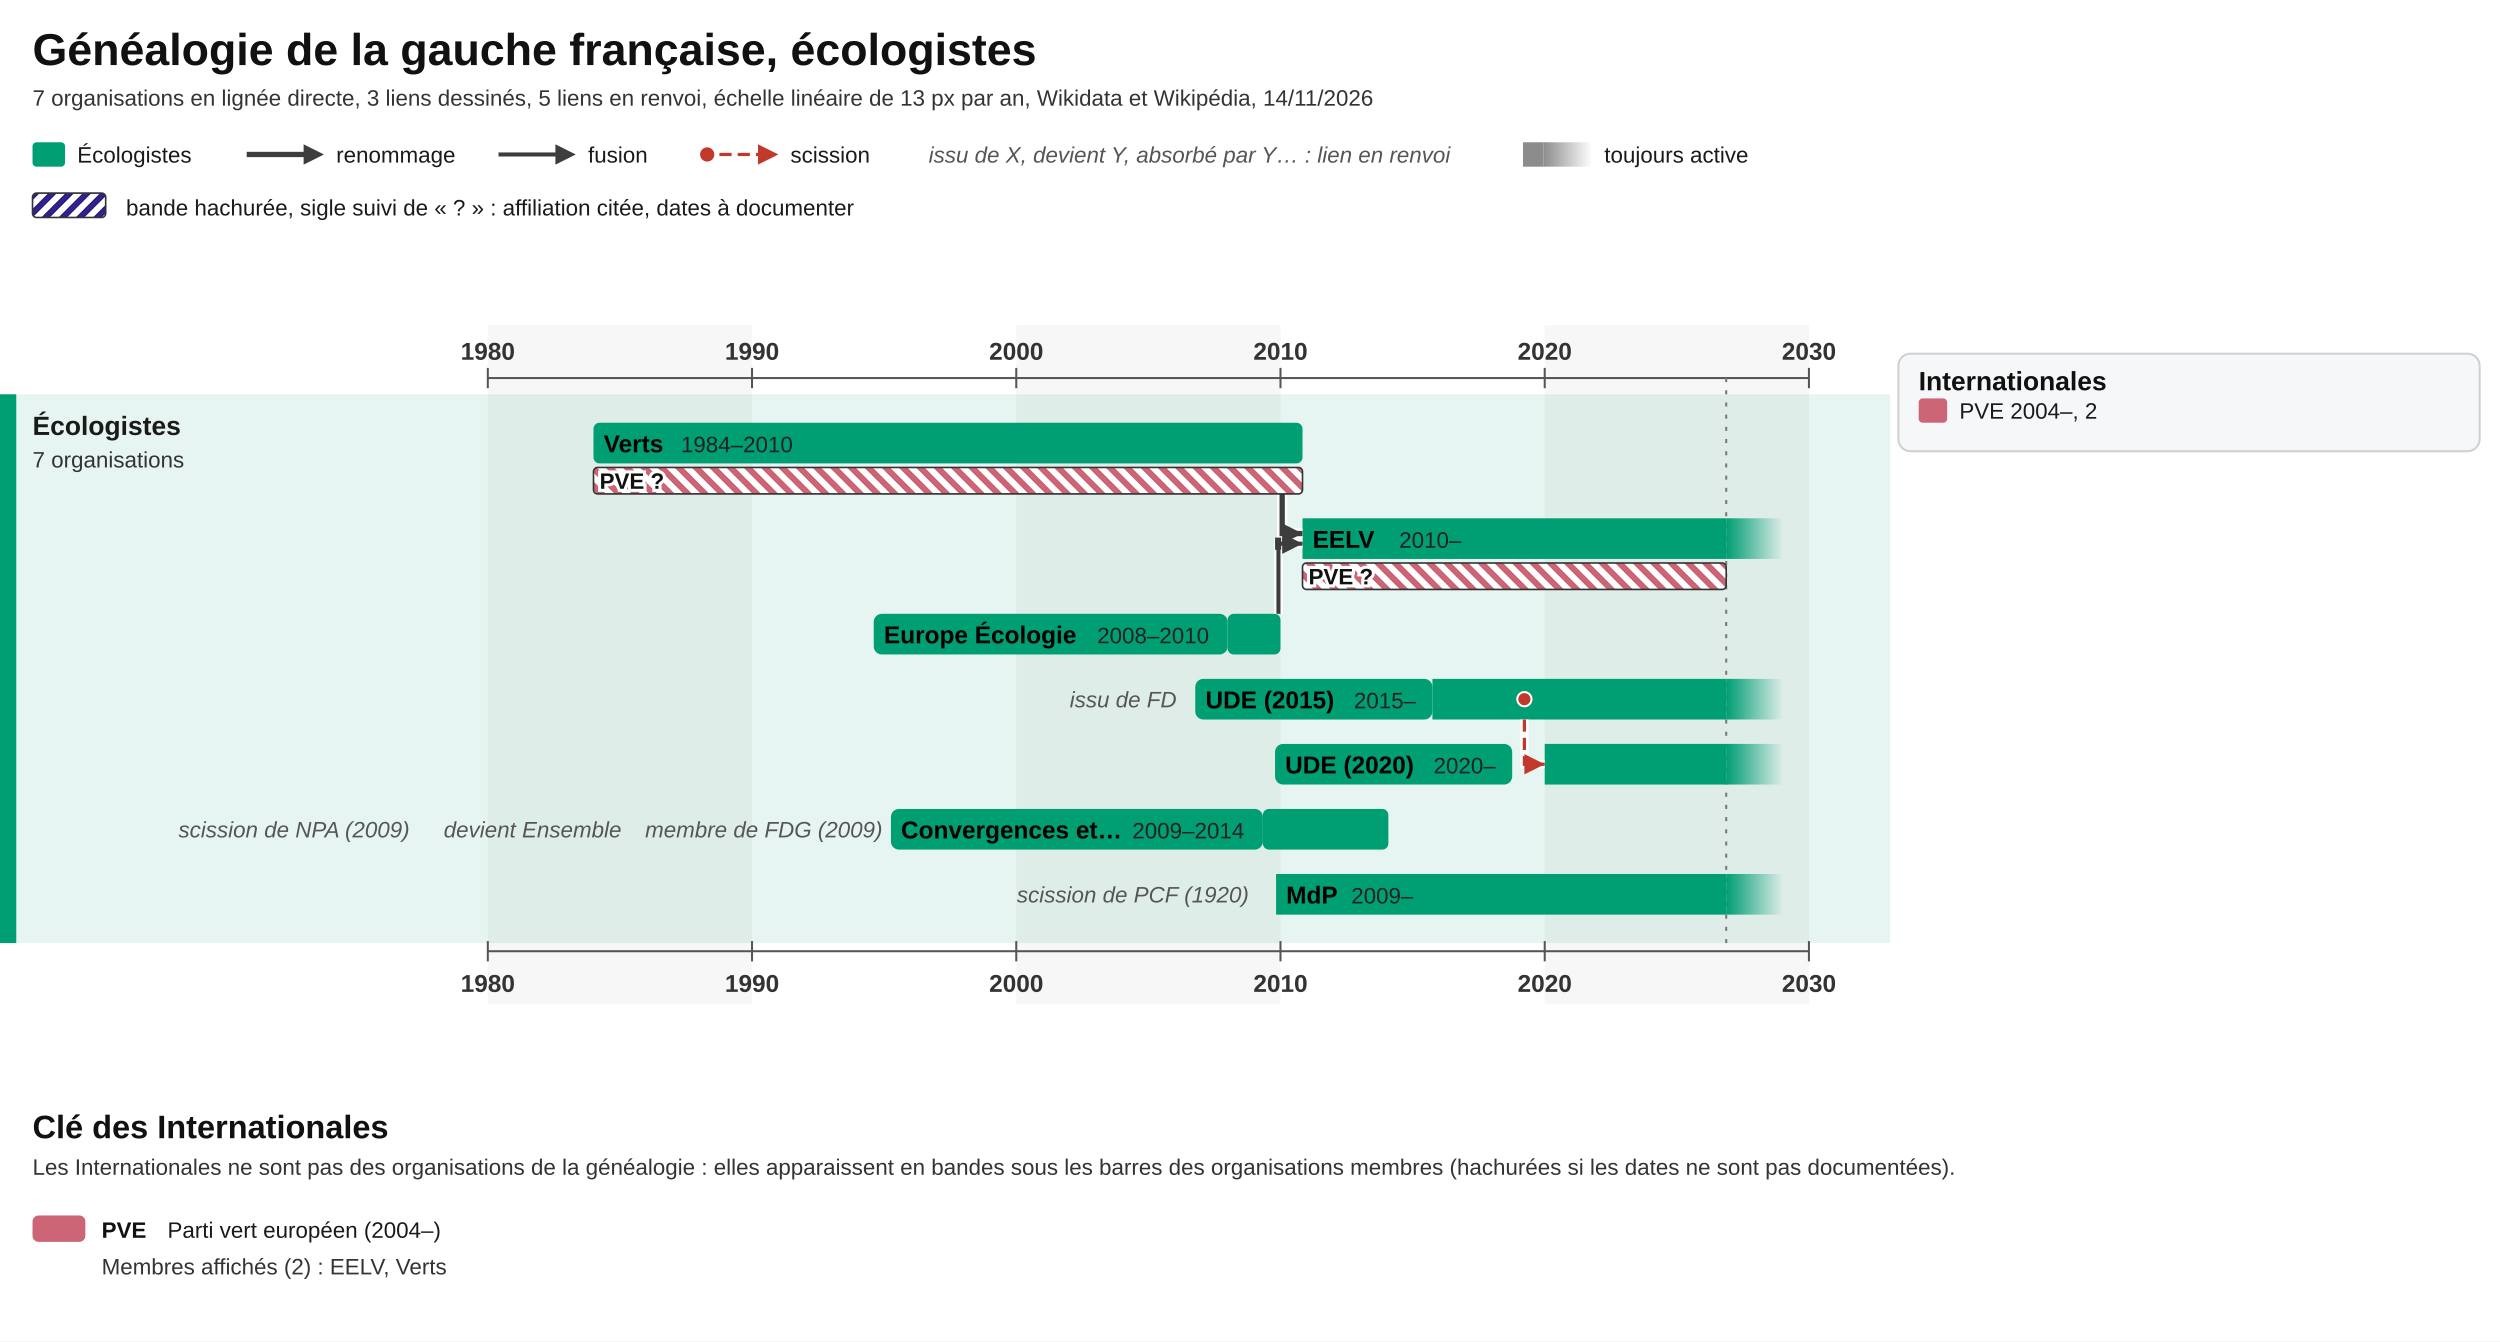
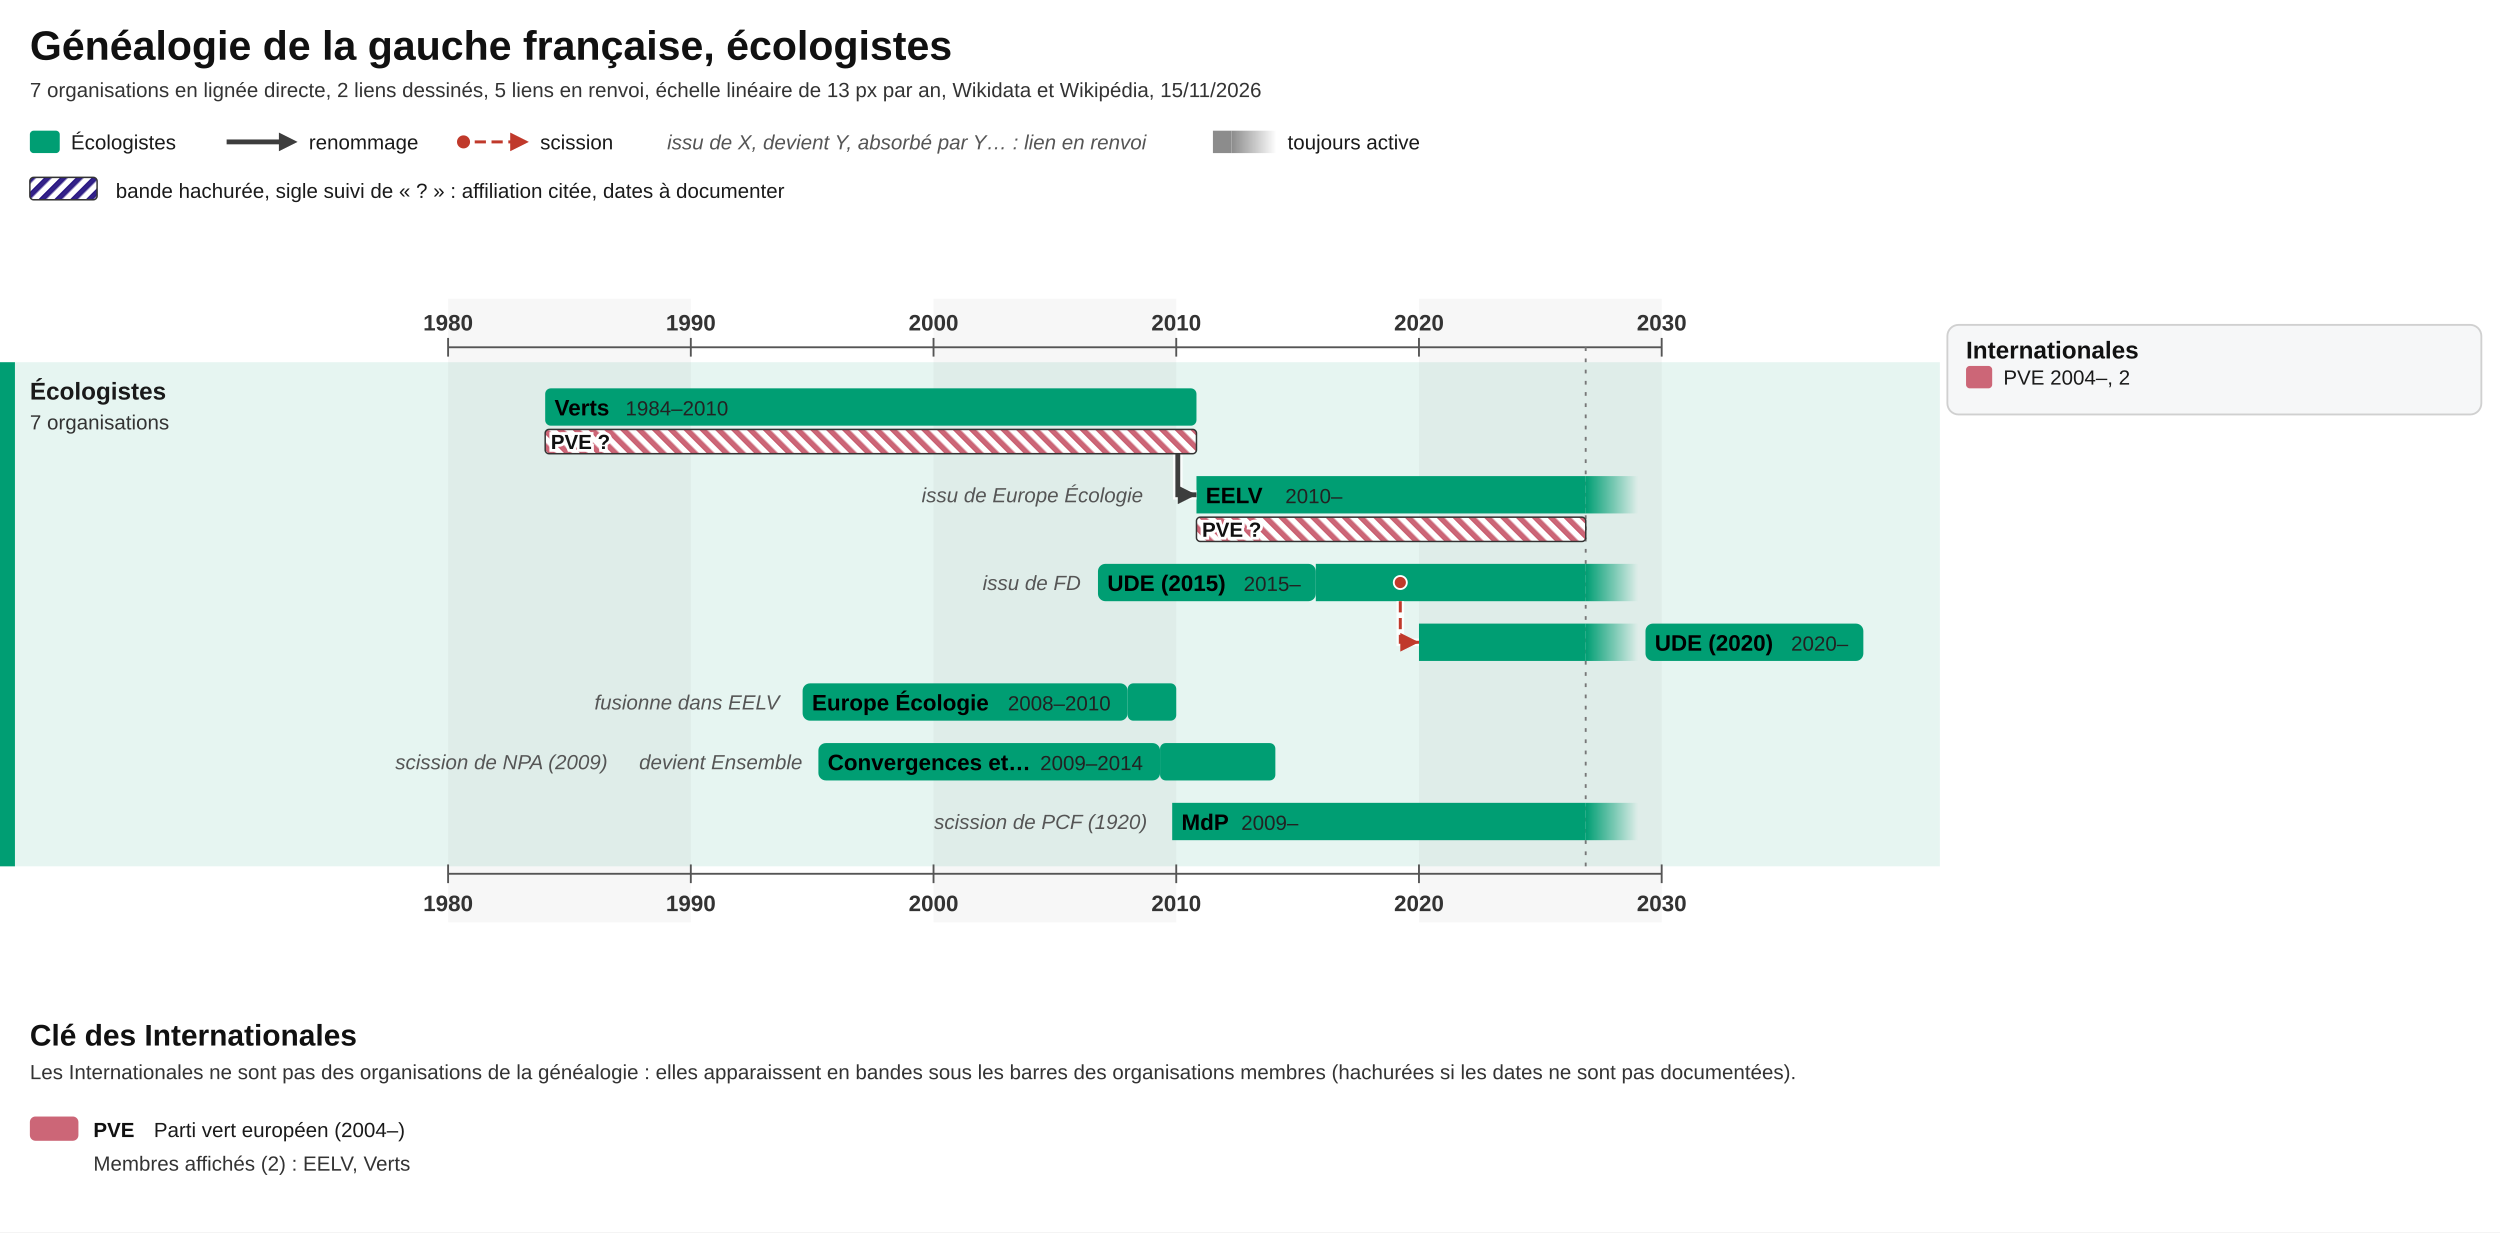
- <svg xmlns="http://www.w3.org/2000/svg" id="arbre" width="1230" height="660" viewBox="0 0 1230 660" data-x0="240" data-t0="1980" data-ppa="13.0" data-aujourdhui="2026.8689" data-min-w="6" data-seuil-annees="40" data-seuil-voies="2" data-seuil-rangs="6" data-cassure="" data-cassure-px="44" data-degrade="28" data-n-barres="7" data-vue-famille="oui" font-family="Arial, Helvetica, sans-serif">
+ <svg xmlns="http://www.w3.org/2000/svg" id="arbre" width="1339" height="660" viewBox="0 0 1339 660" data-x0="240" data-t0="1980" data-ppa="13.0" data-aujourdhui="2026.8717" data-min-w="6" data-seuil-annees="40" data-seuil-voies="2" data-seuil-rangs="6" data-cassure="" data-cassure-px="44" data-degrade="28" data-n-barres="7" data-vue-famille="oui" font-family="Arial, Helvetica, sans-serif">
  <defs>
    <linearGradient id="g-8C8C8C">
      <stop offset="0" stop-color="#8C8C8C" />
      <stop offset="1" stop-color="#8C8C8C" stop-opacity="0" />
    </linearGradient>
    <linearGradient id="g-009E73">
      <stop offset="0" stop-color="#009E73" />
      <stop offset="1" stop-color="#009E73" stop-opacity="0" />
    </linearGradient>
    <pattern id="h-332288" width="6" height="6" patternUnits="userSpaceOnUse" patternTransform="rotate(45)">
      <rect width="6" height="6" fill="#FFFFFF" />
      <rect width="3" height="6" fill="#332288" />
    </pattern>
    <pattern id="h-CC6677-m" width="6" height="6" patternUnits="userSpaceOnUse" patternTransform="rotate(-45)">
      <rect width="6" height="6" fill="#FFFFFF" />
      <rect width="3" height="6" fill="#CC6677" />
    </pattern>
  </defs>
-   <rect width="1230" height="660" fill="#FFFFFF" />
+   <rect width="1339" height="660" fill="#FFFFFF" />
  <g class="voie" data-voie="0" data-cle="écologistes">
-     <rect class="fond-voie" x="0" y="194.0" width="930.0" height="270.0" fill="#E6F5F1" />
+     <rect class="fond-voie" x="0" y="194.0" width="1039.0" height="270.0" fill="#E6F5F1" />
    <rect class="bord-voie" x="0" y="194.0" width="8" height="270.0" fill="#009E73" />
    <text x="16.0" y="214.0" font-size="13" font-family="Arial, Helvetica, sans-serif" font-weight="bold" fill="#1A1A1A" text-anchor="start" class="voie-t">Écologistes</text>
    <text x="16.0" y="230.0" font-size="11" font-family="Arial, Helvetica, sans-serif" fill="#333333" text-anchor="start" class="voie-t">7 organisations</text>
  </g>
  <rect class="bande-decennie" x="240.0" y="160.0" width="130.0" height="334.0" fill="#000000" fill-opacity="0.035" />
  <rect class="bande-decennie" x="500.0" y="160.0" width="130.0" height="334.0" fill="#000000" fill-opacity="0.035" />
  <rect class="bande-decennie" x="760.0" y="160.0" width="130.0" height="334.0" fill="#000000" fill-opacity="0.035" />
  <g class="axe-haut">
    <line x1="240.0" x2="890.0" y1="186.0" y2="186.0" stroke="#555555" />
    <line x1="240.0" x2="240.0" y1="181.0" y2="191.0" stroke="#555555" />
    <text x="240.0" y="177.0" font-size="12" font-family="Arial, Helvetica, sans-serif" font-weight="bold" fill="#333333" text-anchor="middle" class="axe-t">1980</text>
    <line x1="370.0" x2="370.0" y1="181.0" y2="191.0" stroke="#555555" />
    <text x="370.0" y="177.0" font-size="12" font-family="Arial, Helvetica, sans-serif" font-weight="bold" fill="#333333" text-anchor="middle" class="axe-t">1990</text>
    <line x1="500.0" x2="500.0" y1="181.0" y2="191.0" stroke="#555555" />
    <text x="500.0" y="177.0" font-size="12" font-family="Arial, Helvetica, sans-serif" font-weight="bold" fill="#333333" text-anchor="middle" class="axe-t">2000</text>
    <line x1="630.0" x2="630.0" y1="181.0" y2="191.0" stroke="#555555" />
    <text x="630.0" y="177.0" font-size="12" font-family="Arial, Helvetica, sans-serif" font-weight="bold" fill="#333333" text-anchor="middle" class="axe-t">2010</text>
    <line x1="760.0" x2="760.0" y1="181.0" y2="191.0" stroke="#555555" />
    <text x="760.0" y="177.0" font-size="12" font-family="Arial, Helvetica, sans-serif" font-weight="bold" fill="#333333" text-anchor="middle" class="axe-t">2020</text>
    <line x1="890.0" x2="890.0" y1="181.0" y2="191.0" stroke="#555555" />
    <text x="890.0" y="177.0" font-size="12" font-family="Arial, Helvetica, sans-serif" font-weight="bold" fill="#333333" text-anchor="middle" class="axe-t">2030</text>
  </g>
  <g class="axe-bas">
    <line x1="240.0" x2="890.0" y1="468.0" y2="468.0" stroke="#555555" />
    <line x1="240.0" x2="240.0" y1="463.0" y2="473.0" stroke="#555555" />
    <text x="240.0" y="488.0" font-size="12" font-family="Arial, Helvetica, sans-serif" font-weight="bold" fill="#333333" text-anchor="middle" class="axe-t">1980</text>
    <line x1="370.0" x2="370.0" y1="463.0" y2="473.0" stroke="#555555" />
    <text x="370.0" y="488.0" font-size="12" font-family="Arial, Helvetica, sans-serif" font-weight="bold" fill="#333333" text-anchor="middle" class="axe-t">1990</text>
    <line x1="500.0" x2="500.0" y1="463.0" y2="473.0" stroke="#555555" />
    <text x="500.0" y="488.0" font-size="12" font-family="Arial, Helvetica, sans-serif" font-weight="bold" fill="#333333" text-anchor="middle" class="axe-t">2000</text>
    <line x1="630.0" x2="630.0" y1="463.0" y2="473.0" stroke="#555555" />
    <text x="630.0" y="488.0" font-size="12" font-family="Arial, Helvetica, sans-serif" font-weight="bold" fill="#333333" text-anchor="middle" class="axe-t">2010</text>
    <line x1="760.0" x2="760.0" y1="463.0" y2="473.0" stroke="#555555" />
    <text x="760.0" y="488.0" font-size="12" font-family="Arial, Helvetica, sans-serif" font-weight="bold" fill="#333333" text-anchor="middle" class="axe-t">2020</text>
    <line x1="890.0" x2="890.0" y1="463.0" y2="473.0" stroke="#555555" />
    <text x="890.0" y="488.0" font-size="12" font-family="Arial, Helvetica, sans-serif" font-weight="bold" fill="#333333" text-anchor="middle" class="axe-t">2030</text>
  </g>
  <line x1="849.3" x2="849.3" y1="186.0" y2="468.0" stroke="#777777" stroke-dasharray="2 4" />
  <g class="contenu-voie" data-voie="0">
    <g class="org" data-id="Q743390" data-intl="Q950179" data-recherche="verts les verts">
      <rect class="barre" data-id="Q743390" data-debut="1984.0000" data-fin="2010.8333" data-statut="fin_connue" data-majeure="oui" x="292.00" y="208.00" width="348.83" height="20" rx="3" fill="#009E73" />
    </g>
    <g class="org" data-id="Q613786" data-intl="Q950179" data-recherche="eelv les ecologistes – europe ecologie les verts">
-       <rect class="barre" data-id="Q613786" data-debut="2010.8333" data-fin="actif" data-statut="actif_valide" data-majeure="oui" x="640.83" y="255.00" width="208.46" height="20" rx="0" fill="#009E73" />
-       <rect class="fin-ouverte" x="849.30" y="255.00" width="28.00" height="20" fill="url(#g-009E73)" />
+       <rect class="barre" data-id="Q613786" data-debut="2010.8333" data-fin="actif" data-statut="actif_valide" data-majeure="oui" x="640.83" y="255.00" width="208.50" height="20" rx="0" fill="#009E73" />
+       <rect class="fin-ouverte" x="849.33" y="255.00" width="28.00" height="20" fill="url(#g-009E73)" />
+     </g>
+     <g class="org" data-id="Q21055512" data-intl="" data-recherche="ude (2015) union des democrates et des ecologistes">
+       <rect class="barre" data-id="Q21055512" data-debut="2015.7500" data-fin="actif" data-statut="actif_valide" data-majeure="oui" x="704.75" y="302.00" width="144.58" height="20" rx="0" fill="#009E73" />
+       <rect class="fin-ouverte" x="849.33" y="302.00" width="28.00" height="20" fill="url(#g-009E73)" />
+     </g>
+     <g class="org" data-id="Q86998495" data-intl="" data-recherche="ude (2020) liberte ecologie fraternite">
+       <rect class="barre" data-id="Q86998495" data-debut="2020.0000" data-fin="actif" data-statut="actif_valide" data-majeure="oui" x="760.00" y="334.00" width="89.33" height="20" rx="0" fill="#009E73" />
+       <rect class="fin-ouverte" x="849.33" y="334.00" width="28.00" height="20" fill="url(#g-009E73)" />
    </g>
    <g class="org" data-id="Q557045" data-intl="" data-recherche="europe ecologie europe ecologie">
-       <rect class="barre" data-id="Q557045" data-debut="2008.0000" data-fin="2010.0000" data-statut="fin_connue" data-majeure="" x="604.00" y="302.00" width="26.00" height="20" rx="3" fill="#009E73" />
-     </g>
-     <g class="org" data-id="Q21055512" data-intl="" data-recherche="ude (2015) union des democrates et des ecologistes">
-       <rect class="barre" data-id="Q21055512" data-debut="2015.7500" data-fin="actif" data-statut="actif_valide" data-majeure="oui" x="704.75" y="334.00" width="144.55" height="20" rx="0" fill="#009E73" />
-       <rect class="fin-ouverte" x="849.30" y="334.00" width="28.00" height="20" fill="url(#g-009E73)" />
-     </g>
-     <g class="org" data-id="Q86998495" data-intl="" data-recherche="ude (2020) liberte ecologie fraternite">
-       <rect class="barre" data-id="Q86998495" data-debut="2020.0000" data-fin="actif" data-statut="actif_valide" data-majeure="oui" x="760.00" y="366.00" width="89.30" height="20" rx="0" fill="#009E73" />
-       <rect class="fin-ouverte" x="849.30" y="366.00" width="28.00" height="20" fill="url(#g-009E73)" />
+       <rect class="barre" data-id="Q557045" data-debut="2008.0000" data-fin="2010.0000" data-statut="fin_connue" data-majeure="" x="604.00" y="366.00" width="26.00" height="20" rx="3" fill="#009E73" />
    </g>
    <g class="org" data-id="Q2996386" data-intl="" data-recherche="convergences et… convergences et alternative">
      <rect class="barre" data-id="Q2996386" data-debut="2009.3333" data-fin="2014.0833" data-statut="fin_connue" data-majeure="" x="621.33" y="398.00" width="61.75" height="20" rx="3" fill="#009E73" />
    </g>
    <g class="org" data-id="Q3326849" data-intl="" data-recherche="mdp mouvement des progressistes">
-       <rect class="barre" data-id="Q3326849" data-debut="2009.8333" data-fin="actif" data-statut="actif_valide" data-majeure="oui" x="627.83" y="430.00" width="221.46" height="20" rx="0" fill="#009E73" />
-       <rect class="fin-ouverte" x="849.30" y="430.00" width="28.00" height="20" fill="url(#g-009E73)" />
+       <rect class="barre" data-id="Q3326849" data-debut="2009.8333" data-fin="actif" data-statut="actif_valide" data-majeure="oui" x="627.83" y="430.00" width="221.50" height="20" rx="0" fill="#009E73" />
+       <rect class="fin-ouverte" x="849.33" y="430.00" width="28.00" height="20" fill="url(#g-009E73)" />
    </g>
  </g>
  <g class="liens">
-     <g class="lien" data-a="Q557045" data-b="Q613786" data-rel="fusion" data-annees="0.91" data-voies="0" data-rangs="1" data-majeur="" data-va="0" data-vb="0">
-       <path class="halo geo" d="M629.00 302.00 L629.00 267.50 L640.83 267.50" data-geo="[[629.0, 302.0, 0], [629.0, 267.5, 0], [640.83, 267.5, 0]]" fill="none" stroke="#FFFFFF" stroke-width="4.5" stroke-opacity="0.85" />
-       <path class="trait geo" d="M629.00 302.00 L629.00 267.50 L640.83 267.50" data-geo="[[629.0, 302.0, 0], [629.0, 267.5, 0], [640.83, 267.5, 0]]" fill="none" stroke="#3D3D3D" stroke-width="2.0" />
-       <polygon class="fleche geo" data-geo="[[640.83, 267.5, 0], [630.83, 262.5, 0], [630.83, 272.5, 0]]" points="640.83,267.50 630.83,262.50 630.83,272.50" fill="#3D3D3D" />
-     </g>
    <g class="lien" data-a="Q743390" data-b="Q613786" data-rel="renommage" data-annees="0.77" data-voies="0" data-rangs="1" data-majeur="" data-va="0" data-vb="0">
-       <path class="halo geo" d="M630.83 243.00 L630.83 262.50 L640.83 262.50" data-geo="[[630.83, 243.0, 0], [630.83, 262.5, 0], [640.83, 262.5, 0]]" fill="none" stroke="#FFFFFF" stroke-width="5.1" stroke-opacity="0.85" />
-       <path class="trait geo" d="M630.83 243.00 L630.83 262.50 L640.83 262.50" data-geo="[[630.83, 243.0, 0], [630.83, 262.5, 0], [640.83, 262.5, 0]]" fill="none" stroke="#3D3D3D" stroke-width="2.6" />
-       <polygon class="fleche geo" data-geo="[[640.83, 262.5, 0], [630.83, 257.5, 0], [630.83, 267.5, 0]]" points="640.83,262.50 630.83,257.50 630.83,267.50" fill="#3D3D3D" />
+       <path class="halo geo" d="M630.83 243.00 L630.83 265.00 L640.83 265.00" data-geo="[[630.83, 243.0, 0], [630.83, 265.0, 0], [640.83, 265.0, 0]]" fill="none" stroke="#FFFFFF" stroke-width="5.1" stroke-opacity="0.85" />
+       <path class="trait geo" d="M630.83 243.00 L630.83 265.00 L640.83 265.00" data-geo="[[630.83, 243.0, 0], [630.83, 265.0, 0], [640.83, 265.0, 0]]" fill="none" stroke="#3D3D3D" stroke-width="2.6" />
+       <polygon class="fleche geo" data-geo="[[640.83, 265.0, 0], [630.83, 260.0, 0], [630.83, 270.0, 0]]" points="640.83,265.00 630.83,260.00 630.83,270.00" fill="#3D3D3D" />
    </g>
    <g class="lien" data-a="Q21055512" data-b="Q86998495" data-rel="scission" data-annees="0.77" data-voies="0" data-rangs="1" data-majeur="" data-va="0" data-vb="0">
-       <path class="halo geo" d="M750.00 354.00 L750.00 376.00 L760.00 376.00" data-geo="[[750.0, 354.0, 0], [750.0, 376.0, 0], [760.0, 376.0, 0]]" fill="none" stroke="#FFFFFF" stroke-width="4.1" stroke-opacity="0.85" />
-       <path class="trait geo" d="M750.00 354.00 L750.00 376.00 L760.00 376.00" data-geo="[[750.0, 354.0, 0], [750.0, 376.0, 0], [760.0, 376.0, 0]]" fill="none" stroke="#C0392B" stroke-width="1.6" stroke-dasharray="6 3" />
-       <polygon class="fleche geo" data-geo="[[760.0, 376.0, 0], [750.0, 371.0, 0], [750.0, 381.0, 0]]" points="760.00,376.00 750.00,371.00 750.00,381.00" fill="#C0392B" />
-       <circle class="marque-scission geo-c" cx="750.00" cy="344.00" r="3.5" fill="#C0392B" stroke="#FFFFFF" stroke-width="1" data-voie="0" />
-     </g>
-     <g class="marque-fusion" data-b="Q613786">
-       <path class="geo" data-geo="[[628.83, 264.5, 0], [628.83, 270.5, 0]]" d="M628.83 264.50 L628.83 270.50" stroke="#3D3D3D" stroke-width="3" />
+       <path class="halo geo" d="M750.00 322.00 L750.00 344.00 L760.00 344.00" data-geo="[[750.0, 322.0, 0], [750.0, 344.0, 0], [760.0, 344.0, 0]]" fill="none" stroke="#FFFFFF" stroke-width="4.1" stroke-opacity="0.85" />
+       <path class="trait geo" d="M750.00 322.00 L750.00 344.00 L760.00 344.00" data-geo="[[750.0, 322.0, 0], [750.0, 344.0, 0], [760.0, 344.0, 0]]" fill="none" stroke="#C0392B" stroke-width="1.6" stroke-dasharray="6 3" />
+       <polygon class="fleche geo" data-geo="[[760.0, 344.0, 0], [750.0, 339.0, 0], [750.0, 349.0, 0]]" points="760.00,344.00 750.00,339.00 750.00,349.00" fill="#C0392B" />
+       <circle class="marque-scission geo-c" cx="750.00" cy="312.00" r="3.5" fill="#C0392B" stroke="#FFFFFF" stroke-width="1" data-voie="0" />
    </g>
  </g>
  <g class="contenu-voie" data-voie="0">
    <g class="org org-haut" data-id="Q743390" data-intl="Q950179" data-recherche="verts les verts">
      <g class="bande" data-intl="Q950179" data-parti="Q743390" data-certitude="a_documenter">
        <rect class="bande-r" x="292.00" y="230.00" width="348.83" height="13" rx="2" fill="url(#h-CC6677-m)" stroke="#333333" stroke-width="0.8" data-bbox="292.00,230.00,348.83,13" />
        <text x="295.0" y="240.5" font-size="11" font-family="Arial, Helvetica, sans-serif" font-weight="bold" fill="#111111" text-anchor="start" class="bande-t" data-bbox="295.00,231.00,36.54,12" stroke="#FFFFFF" stroke-width="3" paint-order="stroke">PVE ?</text>
      </g>
      <rect class="tag" data-id="Q743390" data-dedans="oui" x="292.00" y="208.00" width="348.83" height="20" fill="none" data-bbox="292.00,208.00,348.83,20" />
      <text x="297.0" y="222.5" font-size="12" font-family="Arial, Helvetica, sans-serif" font-weight="bold" fill="#000000" text-anchor="start" class="tag-t" data-org="Q743390" data-bbox="297.00,211.50,32.96,13">Verts</text>
      <text x="335.0" y="222.5" font-size="11" font-family="Arial, Helvetica, sans-serif" fill="#222222" text-anchor="start" class="tag-t" data-org="Q743390" data-bbox="334.96,212.50,59.20,12">1984–2010</text>
    </g>
    <g class="org org-haut" data-id="Q613786" data-intl="Q950179" data-recherche="eelv les ecologistes – europe ecologie les verts">
      <g class="bande" data-intl="Q950179" data-parti="Q613786" data-certitude="a_documenter">
-         <rect class="bande-r" x="640.83" y="277.00" width="208.46" height="13" rx="2" fill="url(#h-CC6677-m)" stroke="#333333" stroke-width="0.8" data-bbox="640.83,277.00,208.46,13" />
+         <rect class="bande-r" x="640.83" y="277.00" width="208.50" height="13" rx="2" fill="url(#h-CC6677-m)" stroke="#333333" stroke-width="0.8" data-bbox="640.83,277.00,208.50,13" />
        <text x="643.8" y="287.5" font-size="11" font-family="Arial, Helvetica, sans-serif" font-weight="bold" fill="#111111" text-anchor="start" class="bande-t" data-bbox="643.83,278.00,36.54,12" stroke="#FFFFFF" stroke-width="3" paint-order="stroke">PVE ?</text>
      </g>
-       <rect class="tag" data-id="Q613786" data-dedans="oui" x="640.83" y="255.00" width="208.46" height="20" fill="none" data-bbox="640.83,255.00,208.46,20" />
+       <rect class="tag" data-id="Q613786" data-dedans="oui" x="640.83" y="255.00" width="208.50" height="20" fill="none" data-bbox="640.83,255.00,208.50,20" />
      <text x="645.8" y="269.5" font-size="12" font-family="Arial, Helvetica, sans-serif" font-weight="bold" fill="#000000" text-anchor="start" class="tag-t" data-org="Q613786" data-bbox="645.83,258.50,37.52,13">EELV</text>
      <text x="688.4" y="269.5" font-size="11" font-family="Arial, Helvetica, sans-serif" fill="#222222" text-anchor="start" class="tag-t" data-org="Q613786" data-bbox="688.35,259.50,33.68,12">2010–</text>
+       <text x="493.6" y="269.0" font-size="11" font-family="Arial, Helvetica, sans-serif" font-style="italic" fill="#555555" class="renvoi" data-org="Q613786" data-a="Q557045" data-b="Q613786" data-bbox="493.55,258.00,128.28,13">issu de Europe Écologie</text>
+     </g>
+     <g class="org org-haut" data-id="Q21055512" data-intl="" data-recherche="ude (2015) union des democrates et des ecologistes">
+       <rect class="tag-fond" x="588.07" y="302.00" width="116.68" height="20" rx="4" fill="#009E73" />
+       <rect class="tag" data-id="Q21055512" data-dedans="" x="588.07" y="302.00" width="116.68" height="20" fill="none" data-bbox="588.07,302.00,116.68,20" />
+       <text x="593.1" y="316.5" font-size="12" font-family="Arial, Helvetica, sans-serif" font-weight="bold" fill="#000000" text-anchor="start" class="tag-t" data-org="Q21055512" data-bbox="593.07,305.50,68.00,13">UDE (2015)</text>
+       <text x="666.1" y="316.5" font-size="11" font-family="Arial, Helvetica, sans-serif" fill="#222222" text-anchor="start" class="tag-t" data-org="Q21055512" data-bbox="666.07,306.50,33.68,12">2015–</text>
+       <text x="526.3" y="316.0" font-size="11" font-family="Arial, Helvetica, sans-serif" font-style="italic" fill="#555555" class="renvoi" data-org="Q21055512" data-a="Q18744486" data-b="Q21055512" data-bbox="526.31,305.00,58.76,13">issu de FD</text>
+     </g>
+     <g class="org org-haut" data-id="Q86998495" data-intl="" data-recherche="ude (2020) liberte ecologie fraternite">
+       <rect class="tag-fond" x="881.33" y="334.00" width="116.68" height="20" rx="4" fill="#009E73" />
+       <rect class="tag" data-id="Q86998495" data-dedans="" x="881.33" y="334.00" width="116.68" height="20" fill="none" data-bbox="881.33,334.00,116.68,20" />
+       <text x="886.3" y="348.5" font-size="12" font-family="Arial, Helvetica, sans-serif" font-weight="bold" fill="#000000" text-anchor="start" class="tag-t" data-org="Q86998495" data-bbox="886.33,337.50,68.00,13">UDE (2020)</text>
+       <text x="959.3" y="348.5" font-size="11" font-family="Arial, Helvetica, sans-serif" fill="#222222" text-anchor="start" class="tag-t" data-org="Q86998495" data-bbox="959.33,338.50,33.68,12">2020–</text>
    </g>
    <g class="org org-haut" data-id="Q557045" data-intl="" data-recherche="europe ecologie europe ecologie">
-       <rect class="tag-fond" x="429.88" y="302.00" width="174.12" height="20" rx="4" fill="#009E73" />
-       <rect class="tag" data-id="Q557045" data-dedans="" x="429.88" y="302.00" width="174.12" height="20" fill="none" data-bbox="429.88,302.00,174.12,20" />
-       <text x="434.9" y="316.5" font-size="12" font-family="Arial, Helvetica, sans-serif" font-weight="bold" fill="#000000" text-anchor="start" class="tag-t" data-org="Q557045" data-bbox="434.88,305.50,99.92,13">Europe Écologie</text>
-       <text x="539.8" y="316.5" font-size="11" font-family="Arial, Helvetica, sans-serif" fill="#222222" text-anchor="start" class="tag-t" data-org="Q557045" data-bbox="539.80,306.50,59.20,12">2008–2010</text>
-     </g>
-     <g class="org org-haut" data-id="Q21055512" data-intl="" data-recherche="ude (2015) union des democrates et des ecologistes">
-       <rect class="tag-fond" x="588.07" y="334.00" width="116.68" height="20" rx="4" fill="#009E73" />
-       <rect class="tag" data-id="Q21055512" data-dedans="" x="588.07" y="334.00" width="116.68" height="20" fill="none" data-bbox="588.07,334.00,116.68,20" />
-       <text x="593.1" y="348.5" font-size="12" font-family="Arial, Helvetica, sans-serif" font-weight="bold" fill="#000000" text-anchor="start" class="tag-t" data-org="Q21055512" data-bbox="593.07,337.50,68.00,13">UDE (2015)</text>
-       <text x="666.1" y="348.5" font-size="11" font-family="Arial, Helvetica, sans-serif" fill="#222222" text-anchor="start" class="tag-t" data-org="Q21055512" data-bbox="666.07,338.50,33.68,12">2015–</text>
-       <text x="526.3" y="348.0" font-size="11" font-family="Arial, Helvetica, sans-serif" font-style="italic" fill="#555555" class="renvoi" data-org="Q21055512" data-a="Q18744486" data-b="Q21055512" data-bbox="526.31,337.00,58.76,13">issu de FD</text>
-     </g>
-     <g class="org org-haut" data-id="Q86998495" data-intl="" data-recherche="ude (2020) liberte ecologie fraternite">
-       <rect class="tag-fond" x="627.32" y="366.00" width="116.68" height="20" rx="4" fill="#009E73" />
-       <rect class="tag" data-id="Q86998495" data-dedans="" x="627.32" y="366.00" width="116.68" height="20" fill="none" data-bbox="627.32,366.00,116.68,20" />
-       <text x="632.3" y="380.5" font-size="12" font-family="Arial, Helvetica, sans-serif" font-weight="bold" fill="#000000" text-anchor="start" class="tag-t" data-org="Q86998495" data-bbox="632.32,369.50,68.00,13">UDE (2020)</text>
-       <text x="705.3" y="380.5" font-size="11" font-family="Arial, Helvetica, sans-serif" fill="#222222" text-anchor="start" class="tag-t" data-org="Q86998495" data-bbox="705.32,370.50,33.68,12">2020–</text>
+       <rect class="tag-fond" x="429.88" y="366.00" width="174.12" height="20" rx="4" fill="#009E73" />
+       <rect class="tag" data-id="Q557045" data-dedans="" x="429.88" y="366.00" width="174.12" height="20" fill="none" data-bbox="429.88,366.00,174.12,20" />
+       <text x="434.9" y="380.5" font-size="12" font-family="Arial, Helvetica, sans-serif" font-weight="bold" fill="#000000" text-anchor="start" class="tag-t" data-org="Q557045" data-bbox="434.88,369.50,99.92,13">Europe Écologie</text>
+       <text x="539.8" y="380.5" font-size="11" font-family="Arial, Helvetica, sans-serif" fill="#222222" text-anchor="start" class="tag-t" data-org="Q557045" data-bbox="539.80,370.50,59.20,12">2008–2010</text>
+       <text x="318.4" y="380.0" font-size="11" font-family="Arial, Helvetica, sans-serif" font-style="italic" fill="#555555" class="renvoi" data-org="Q557045" data-a="Q557045" data-b="Q613786" data-bbox="318.40,369.00,108.48,13">fusionne dans EELV</text>
    </g>
    <g class="org org-haut" data-id="Q2996386" data-intl="" data-recherche="convergences et… convergences et alternative">
      <rect class="tag-fond" x="438.33" y="398.00" width="183.00" height="20" rx="4" fill="#009E73" />
      <rect class="tag" data-id="Q2996386" data-dedans="" x="438.33" y="398.00" width="183.00" height="20" fill="none" data-bbox="438.33,398.00,183.00,20" />
      <text x="443.3" y="412.5" font-size="12" font-family="Arial, Helvetica, sans-serif" font-weight="bold" fill="#000000" text-anchor="start" class="tag-t" data-org="Q2996386" data-bbox="443.33,401.50,108.80,13">Convergences et…</text>
      <text x="557.1" y="412.5" font-size="11" font-family="Arial, Helvetica, sans-serif" fill="#222222" text-anchor="start" class="tag-t" data-org="Q2996386" data-bbox="557.13,402.50,59.20,12">2009–2014</text>
-       <text x="87.8" y="412.0" font-size="11" font-family="Arial, Helvetica, sans-serif" font-style="italic" fill="#555555" class="renvoi" data-org="Q2996386" data-a="Q1045425" data-b="Q2996386" data-bbox="87.77,401.00,124.54,13">scission de NPA (2009)</text>
-       <text x="218.3" y="412.0" font-size="11" font-family="Arial, Helvetica, sans-serif" font-style="italic" fill="#555555" class="renvoi" data-org="Q2996386" data-a="Q2996386" data-b="Q15985232" data-bbox="218.31,401.00,93.08,13">devient Ensemble</text>
-       <text x="317.4" y="412.0" font-size="11" font-family="Arial, Helvetica, sans-serif" font-style="italic" fill="#555555" class="renvoi" data-org="Q2996386" data-a="Q2996386" data-b="Q29348702" data-bbox="317.39,401.00,117.94,13">membre de FDG (2009)</text>
+       <text x="211.7" y="412.0" font-size="11" font-family="Arial, Helvetica, sans-serif" font-style="italic" fill="#555555" class="renvoi" data-org="Q2996386" data-a="Q1045425" data-b="Q2996386" data-bbox="211.71,401.00,124.54,13">scission de NPA (2009)</text>
+       <text x="342.3" y="412.0" font-size="11" font-family="Arial, Helvetica, sans-serif" font-style="italic" fill="#555555" class="renvoi" data-org="Q2996386" data-a="Q2996386" data-b="Q15985232" data-bbox="342.25,401.00,93.08,13">devient Ensemble</text>
    </g>
    <g class="org org-haut" data-id="Q3326849" data-intl="" data-recherche="mdp mouvement des progressistes">
-       <rect class="tag" data-id="Q3326849" data-dedans="oui" x="627.83" y="430.00" width="221.46" height="20" fill="none" data-bbox="627.83,430.00,221.46,20" />
+       <rect class="tag" data-id="Q3326849" data-dedans="oui" x="627.83" y="430.00" width="221.50" height="20" fill="none" data-bbox="627.83,430.00,221.50,20" />
      <text x="632.8" y="444.5" font-size="12" font-family="Arial, Helvetica, sans-serif" font-weight="bold" fill="#000000" text-anchor="start" class="tag-t" data-org="Q3326849" data-bbox="632.83,433.50,26.96,13">MdP</text>
      <text x="664.8" y="444.5" font-size="11" font-family="Arial, Helvetica, sans-serif" fill="#222222" text-anchor="start" class="tag-t" data-org="Q3326849" data-bbox="664.79,434.50,33.68,12">2009–</text>
      <text x="500.3" y="444.0" font-size="11" font-family="Arial, Helvetica, sans-serif" font-style="italic" fill="#555555" class="renvoi" data-org="Q3326849" data-a="Q192821" data-b="Q3326849" data-bbox="500.29,433.00,124.54,13">scission de PCF (1920)</text>
    </g>
  </g>
  <g class="cle-compacte">
-     <rect x="934.0" y="174" width="286" height="48" rx="6" fill="#F6F7F8" stroke="#D0D0D0" />
-     <text x="944.0" y="192.0" font-size="13" font-family="Arial, Helvetica, sans-serif" font-weight="bold" fill="#111111" text-anchor="start" class="cle-t">Internationales</text>
-     <rect x="944.0" y="196" width="14" height="12" rx="2" fill="#CC6677" />
-     <text x="964.0" y="206.0" font-size="11" font-family="Arial, Helvetica, sans-serif" fill="#1A1A1A" text-anchor="start" class="cle-t">PVE  2004–, 2</text>
+     <rect x="1043.012" y="174" width="286" height="48" rx="6" fill="#F6F7F8" stroke="#D0D0D0" />
+     <text x="1053.0" y="192.0" font-size="13" font-family="Arial, Helvetica, sans-serif" font-weight="bold" fill="#111111" text-anchor="start" class="cle-t">Internationales</text>
+     <rect x="1053.012" y="196" width="14" height="12" rx="2" fill="#CC6677" />
+     <text x="1073.0" y="206.0" font-size="11" font-family="Arial, Helvetica, sans-serif" fill="#1A1A1A" text-anchor="start" class="cle-t">PVE  2004–, 2</text>
  </g>
  <g class="legende">
    <text x="16.0" y="32.0" font-size="22" font-family="Arial, Helvetica, sans-serif" font-weight="bold" fill="#111111" text-anchor="start" class="legende-t">Généalogie de la gauche française, écologistes</text>
-     <text x="16.0" y="52.0" font-size="11" font-family="Arial, Helvetica, sans-serif" fill="#333333" text-anchor="start" class="legende-t">7 organisations en lignée directe, 3 liens dessinés, 5 liens en renvoi, échelle linéaire de 13 px par an, Wikidata et Wikipédia, 14/11/2026</text>
+     <text x="16.0" y="52.0" font-size="11" font-family="Arial, Helvetica, sans-serif" fill="#333333" text-anchor="start" class="legende-t">7 organisations en lignée directe, 2 liens dessinés, 5 liens en renvoi, échelle linéaire de 13 px par an, Wikidata et Wikipédia, 15/11/2026</text>
    <rect x="16" y="70" width="16" height="12" rx="2" fill="#009E73" />
    <text x="38.0" y="80.0" font-size="11" font-family="Arial, Helvetica, sans-serif" fill="#1A1A1A" text-anchor="start" class="legende-t">Écologistes</text>
    <path d="M121.38 76 H151.38" stroke="#3D3D3D" stroke-width="2.6" fill="none" />
    <polygon points="159.38,76 149.38,71 149.38,81" fill="#3D3D3D" />
    <text x="165.4" y="80.0" font-size="11" font-family="Arial, Helvetica, sans-serif" fill="#1A1A1A" text-anchor="start" class="legende-t">renommage</text>
-     <path d="M245.26 76 H275.26" stroke="#3D3D3D" stroke-width="2.0" fill="none" />
-     <polygon points="283.26,76 273.26,71 273.26,81" fill="#3D3D3D" />
-     <text x="289.3" y="80.0" font-size="11" font-family="Arial, Helvetica, sans-serif" fill="#1A1A1A" text-anchor="start" class="legende-t">fusion</text>
-     <path d="M344.94 76 H374.94" stroke="#C0392B" stroke-width="1.6" stroke-dasharray="6 3" fill="none" />
-     <polygon points="382.94,76 372.94,71 372.94,81" fill="#C0392B" />
-     <circle cx="347.94" cy="76" r="3.5" fill="#C0392B" />
-     <text x="388.9" y="80.0" font-size="11" font-family="Arial, Helvetica, sans-serif" fill="#1A1A1A" text-anchor="start" class="legende-t">scission</text>
-     <text x="456.9" y="80.0" font-size="11" font-family="Arial, Helvetica, sans-serif" font-style="italic" fill="#555555" text-anchor="start" class="legende-t">issu de X, devient Y, absorbé par Y… : lien en renvoi</text>
-     <rect x="749.32" y="70" width="10" height="12" fill="#8C8C8C" />
-     <rect x="759.32" y="70" width="24" height="12" fill="url(#g-8C8C8C)" />
-     <text x="789.3" y="80.0" font-size="11" font-family="Arial, Helvetica, sans-serif" fill="#1A1A1A" text-anchor="start" class="legende-t">toujours active</text>
+     <path d="M245.26 76 H275.26" stroke="#C0392B" stroke-width="1.6" stroke-dasharray="6 3" fill="none" />
+     <polygon points="283.26,76 273.26,71 273.26,81" fill="#C0392B" />
+     <circle cx="248.26" cy="76" r="3.5" fill="#C0392B" />
+     <text x="289.3" y="80.0" font-size="11" font-family="Arial, Helvetica, sans-serif" fill="#1A1A1A" text-anchor="start" class="legende-t">scission</text>
+     <text x="357.3" y="80.0" font-size="11" font-family="Arial, Helvetica, sans-serif" font-style="italic" fill="#555555" text-anchor="start" class="legende-t">issu de X, devient Y, absorbé par Y… : lien en renvoi</text>
+     <rect x="649.64" y="70" width="10" height="12" fill="#8C8C8C" />
+     <rect x="659.64" y="70" width="24" height="12" fill="url(#g-8C8C8C)" />
+     <text x="689.6" y="80.0" font-size="11" font-family="Arial, Helvetica, sans-serif" fill="#1A1A1A" text-anchor="start" class="legende-t">toujours active</text>
    <rect x="16" y="95" width="36" height="12" rx="2" fill="url(#h-332288)" stroke="#333333" stroke-width="0.8" />
    <text x="62.0" y="106.0" font-size="11" font-family="Arial, Helvetica, sans-serif" fill="#1A1A1A" text-anchor="start" class="legende-t">bande hachurée, sigle suivi de « ? » : affiliation citée, dates à documenter</text>
  </g>
  <g class="cle-internationales" transform="translate(0,530)">
    <text x="16.0" y="30.0" font-size="16" font-family="Arial, Helvetica, sans-serif" font-weight="bold" fill="#111111" text-anchor="start" class="cle-t">Clé des Internationales</text>
    <text x="16.0" y="48.0" font-size="11" font-family="Arial, Helvetica, sans-serif" fill="#333333" text-anchor="start" class="cle-t">Les Internationales ne sont pas des organisations de la généalogie : elles apparaissent en bandes sous les barres des organisations membres (hachurées si les dates ne sont pas documentées).</text>
    <g class="entree-cle" data-intl="Q950179">
      <rect x="16" y="68" width="26" height="13" rx="3" fill="#CC6677" />
      <text x="50.0" y="79.0" font-size="11" font-family="Arial, Helvetica, sans-serif" font-weight="bold" fill="#111111" text-anchor="start" class="cle-t">PVE</text>
      <text x="82.4" y="79.0" font-size="11" font-family="Arial, Helvetica, sans-serif" fill="#1A1A1A" text-anchor="start" class="cle-t">Parti vert européen (2004–)</text>
      <text x="50.0" y="97.0" font-size="11" font-family="Arial, Helvetica, sans-serif" fill="#333333" text-anchor="start" class="cle-t">Membres affichés (2) : EELV, Verts</text>
    </g>
  </g>
</svg>
